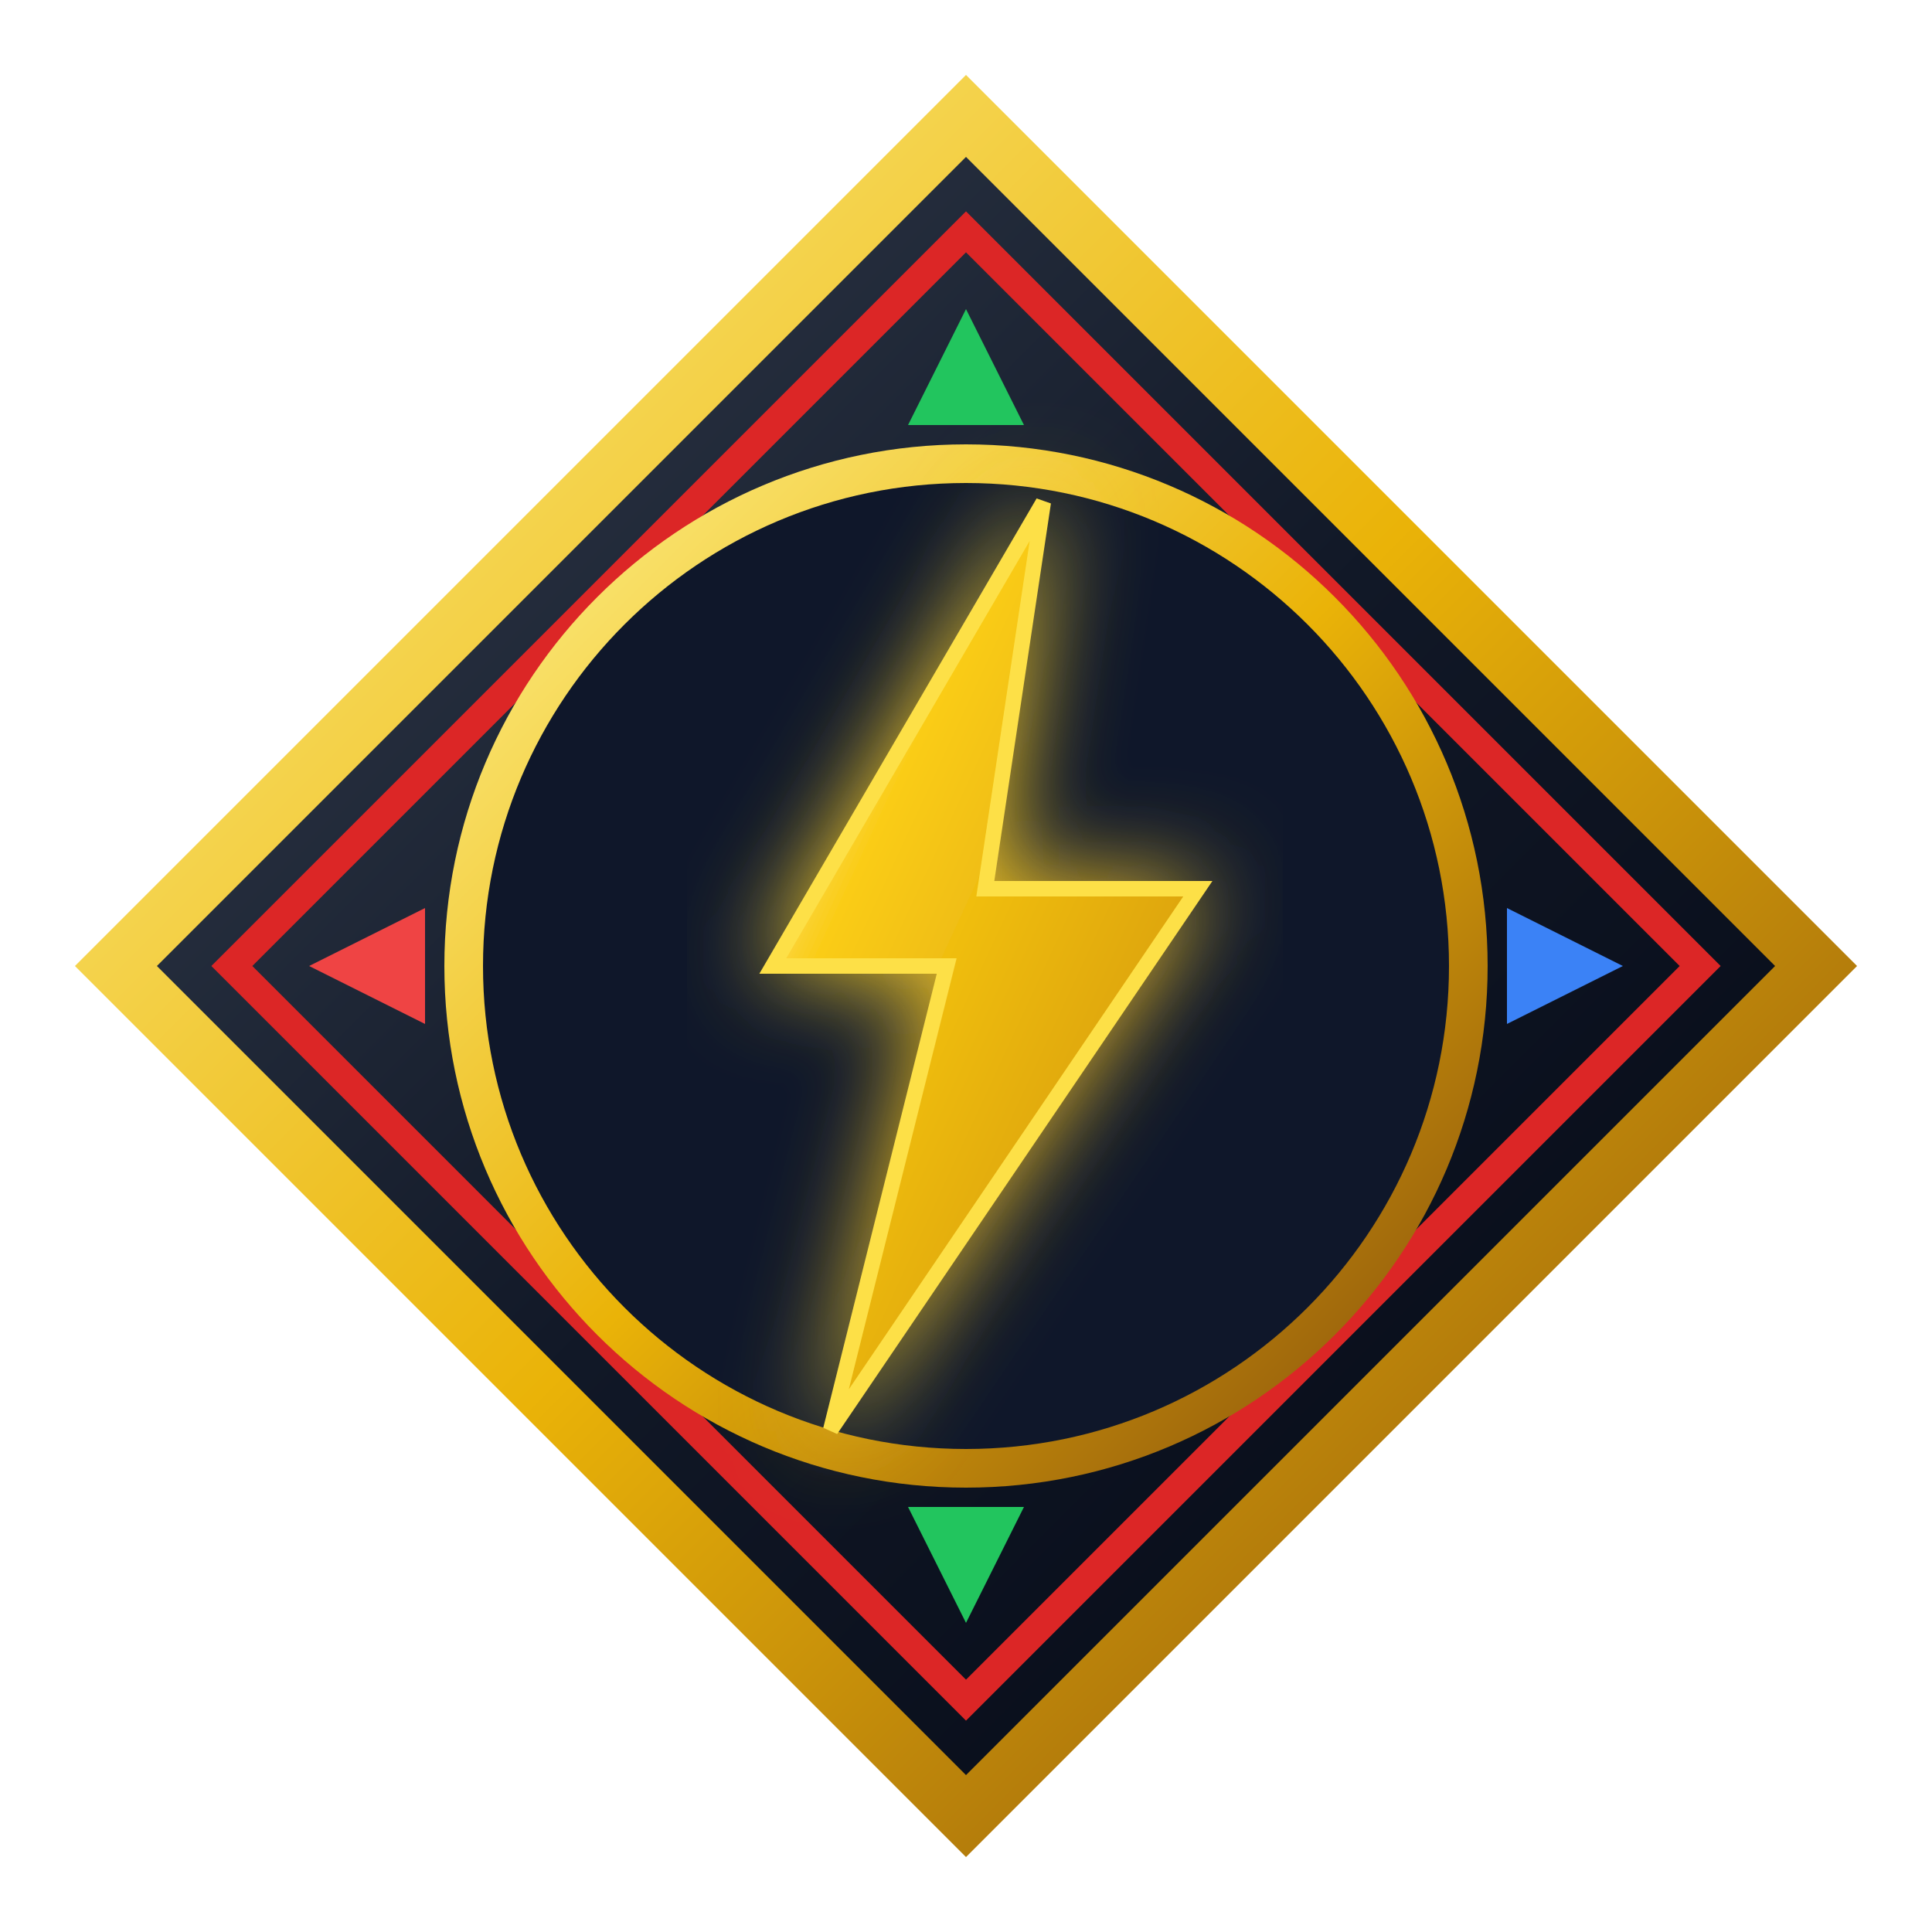
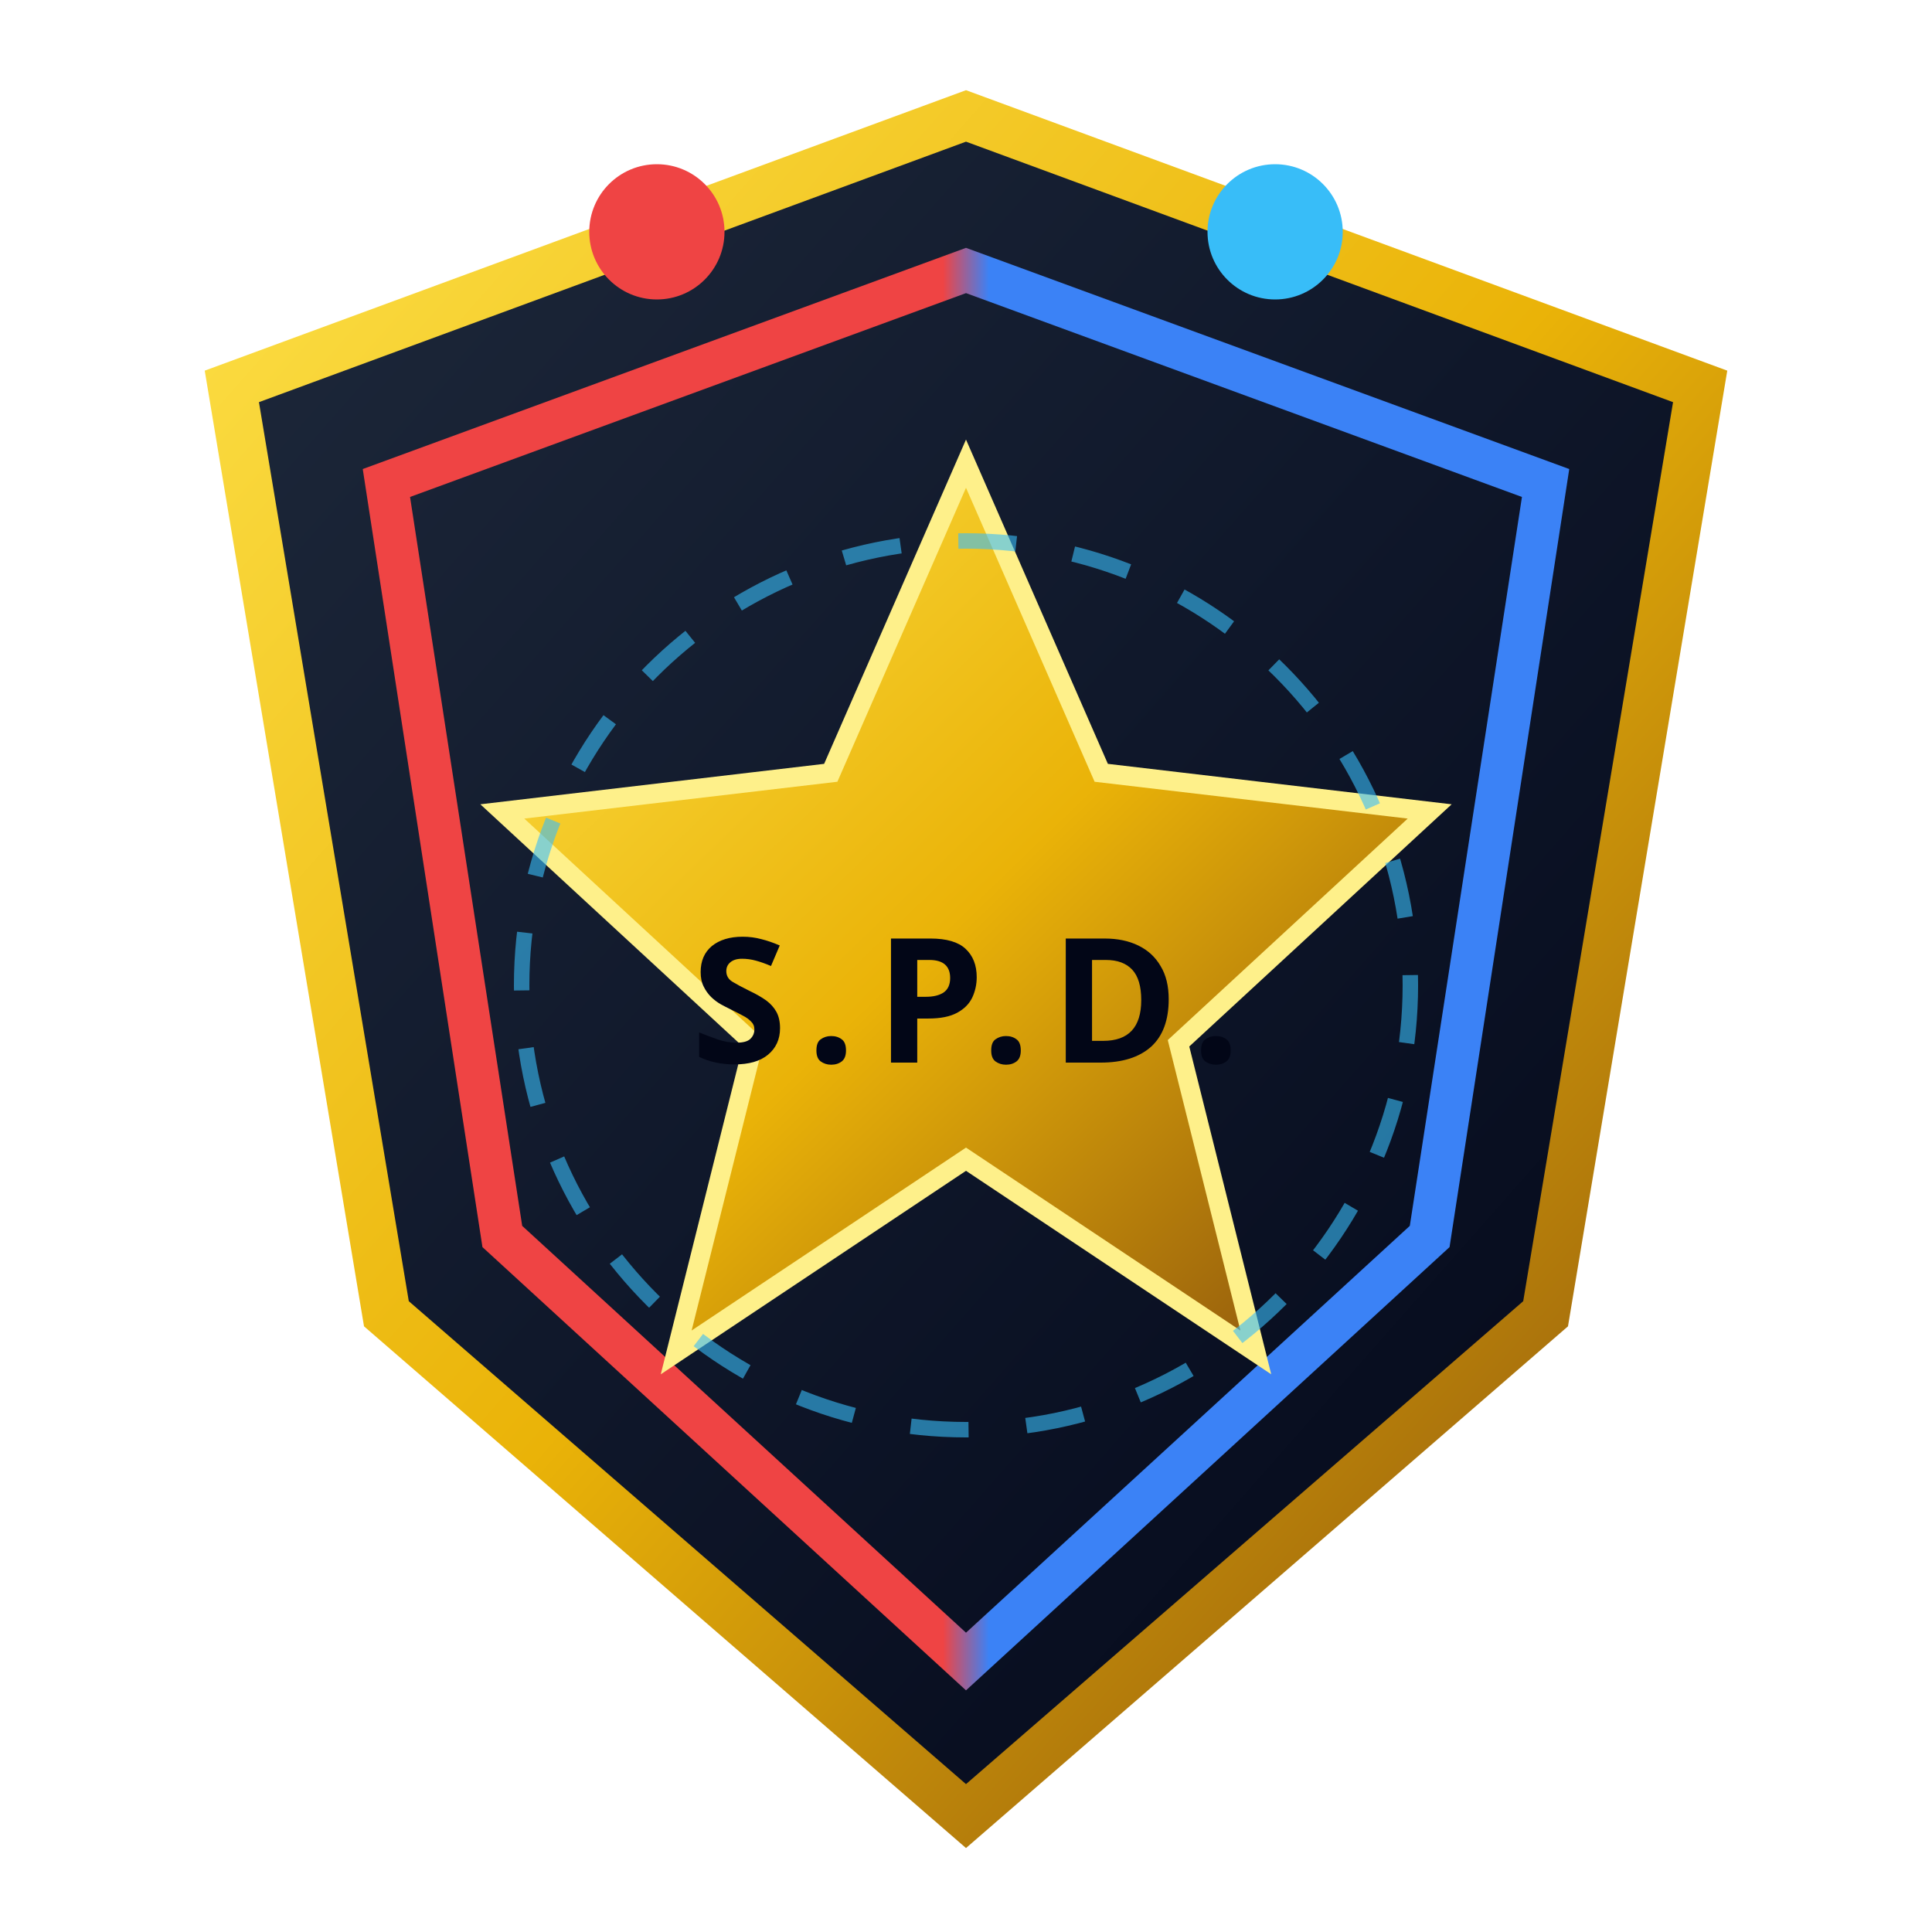
<svg xmlns="http://www.w3.org/2000/svg" viewBox="0 0 100 100" width="100%" height="100%">
  <defs>
-     <linearGradient id="goldMorpher" x1="0%" y1="0%" x2="100%" y2="100%">
-       <stop offset="0%" stop-color="#fef08a" />
+     <linearGradient id="spdShield" x1="0%" y1="0%" x2="100%" y2="100%">
+       <stop offset="0%" stop-color="#1e293b" />
+       <stop offset="50%" stop-color="#0f172a" />
+       <stop offset="100%" stop-color="#020617" />
+     </linearGradient>
+     <linearGradient id="spdGold" x1="0%" y1="0%" x2="100%" y2="100%">
+       <stop offset="0%" stop-color="#fde047" />
      <stop offset="50%" stop-color="#eab308" />
      <stop offset="100%" stop-color="#854d0e" />
    </linearGradient>
-     <linearGradient id="rangerPlate" x1="0%" y1="0%" x2="100%" y2="100%">
-       <stop offset="0%" stop-color="#374151" />
-       <stop offset="50%" stop-color="#111827" />
-       <stop offset="100%" stop-color="#030712" />
+     <linearGradient id="spdRedBlue" x1="0%" y1="0%" x2="100%" y2="0%">
+       <stop offset="0%" stop-color="#ef4444" />
+       <stop offset="48%" stop-color="#ef4444" />
+       <stop offset="52%" stop-color="#3b82f6" />
+       <stop offset="100%" stop-color="#3b82f6" />
    </linearGradient>
-     <linearGradient id="boltYellow" x1="0%" y1="0%" x2="100%" y2="100%">
-       <stop offset="0%" stop-color="#ffffff" />
-       <stop offset="30%" stop-color="#facc15" />
-       <stop offset="100%" stop-color="#ca8a04" />
-     </linearGradient>
-     <filter id="boltGlow" x="-20%" y="-20%" width="140%" height="140%">
-       <feGaussianBlur stdDeviation="2.5" result="blur" />
-       <feComposite in="SourceGraphic" in2="blur" operator="over" />
-     </filter>
  </defs>
-   <polygon points="50,6 94,50 50,94 6,50" fill="url(#rangerPlate)" stroke="url(#goldMorpher)" stroke-width="3" />
-   <polygon points="50,12 88,50 50,88 12,50" fill="none" stroke="#dc2626" stroke-width="1.5" />
-   <circle cx="50" cy="50" r="26" fill="#0f172a" stroke="url(#goldMorpher)" stroke-width="2" />
-   <polygon points="54,26 40,50 49,50 43,74 62,46 51,46" fill="url(#boltYellow)" filter="url(#boltGlow)" stroke="#fde047" stroke-width="0.8" />
-   <polygon points="50,16 53,22 47,22" fill="#22c55e" />
-   <polygon points="50,84 53,78 47,78" fill="#22c55e" />
-   <polygon points="16,50 22,47 22,53" fill="#ef4444" />
-   <polygon points="84,50 78,47 78,53" fill="#3b82f6" />
+   <path d="M50 6 L88 20 L80 68 L50 94 L20 68 L12 20 Z" fill="url(#spdShield)" stroke="url(#spdGold)" stroke-width="2.5" />
+   <path d="M50 14 L80 25 L74 64 L50 86 L26 64 L20 25 Z" fill="none" stroke="url(#spdRedBlue)" stroke-width="2.2" />
+   <polygon points="50,24 57,40 74,42 61,54 65,70 50,60 35,70 39,54 26,42 43,40" fill="url(#spdGold)" stroke="#fef08a" stroke-width="1" />
+   <text x="50" y="55" fill="#020617" font-family="'Arial Black', sans-serif" font-size="9" font-weight="900" text-anchor="middle" letter-spacing="1">S.P.D.</text>
+   <circle cx="34" cy="12" r="3.5" fill="#ef4444" />
+   <circle cx="66" cy="12" r="3.5" fill="#38bdf8" />
+   <circle cx="50" cy="51" r="23" fill="none" stroke="#38bdf8" stroke-width="0.8" stroke-dasharray="3,3" opacity="0.6" />
</svg>
